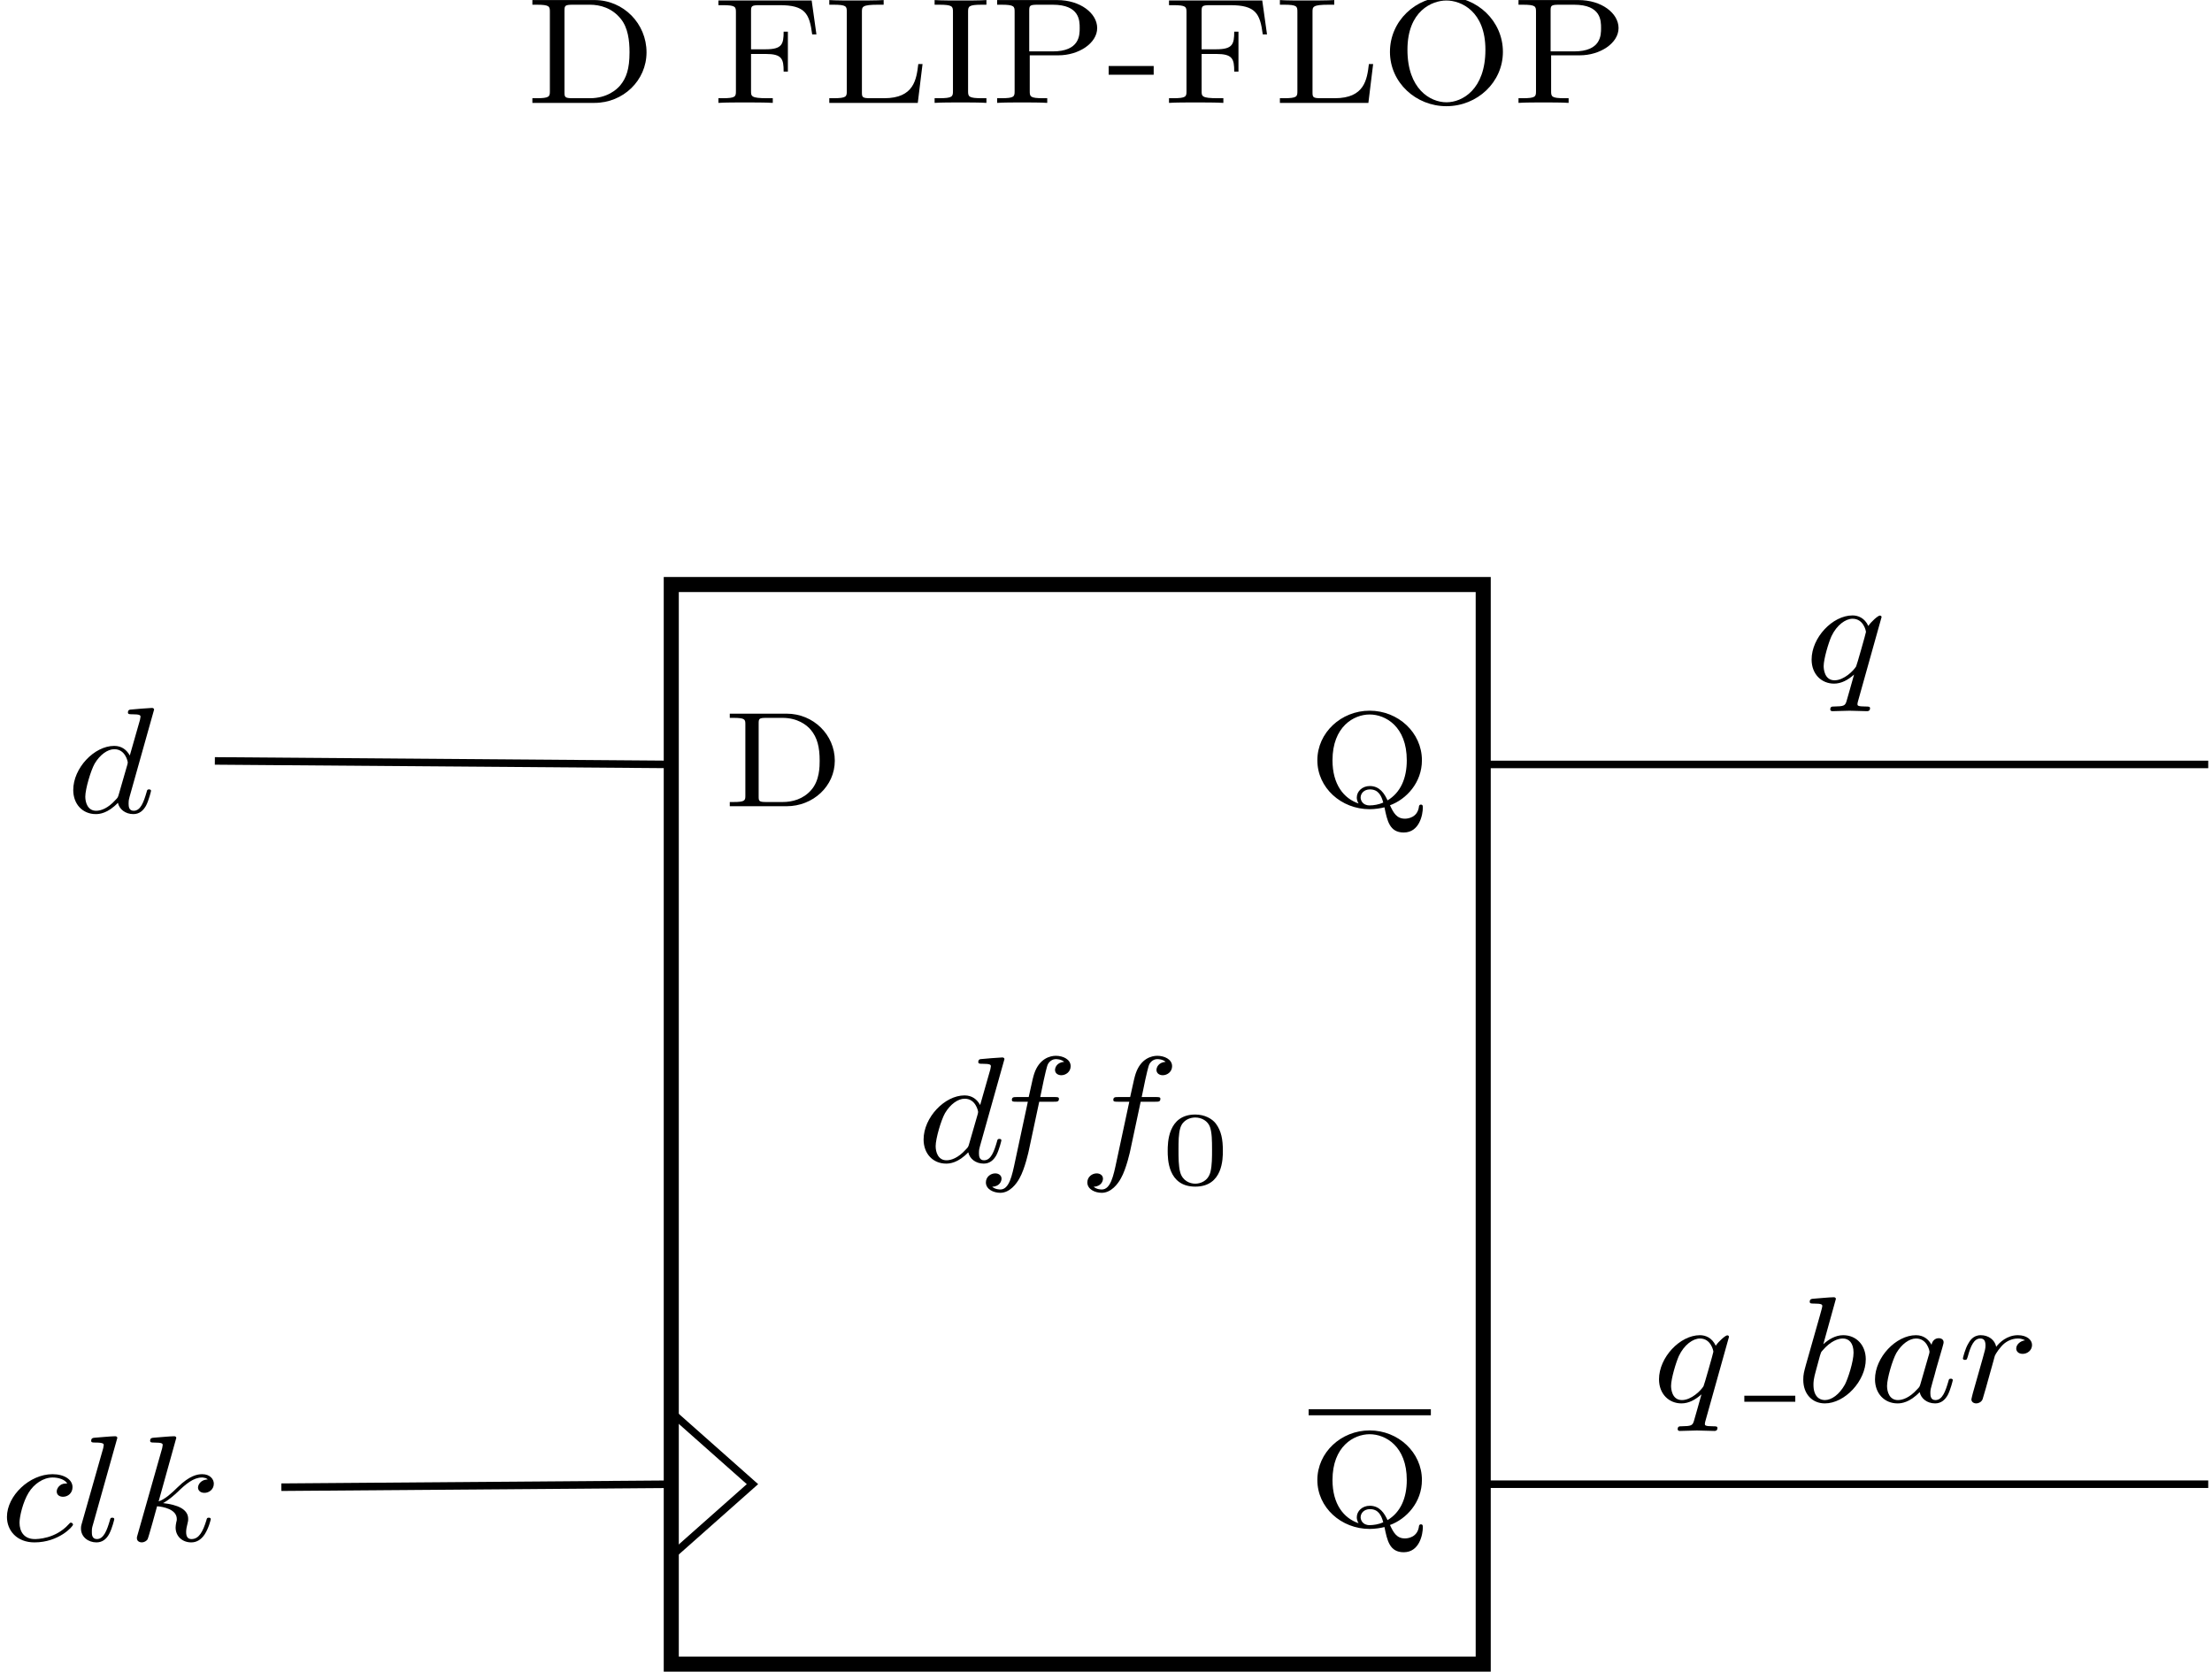
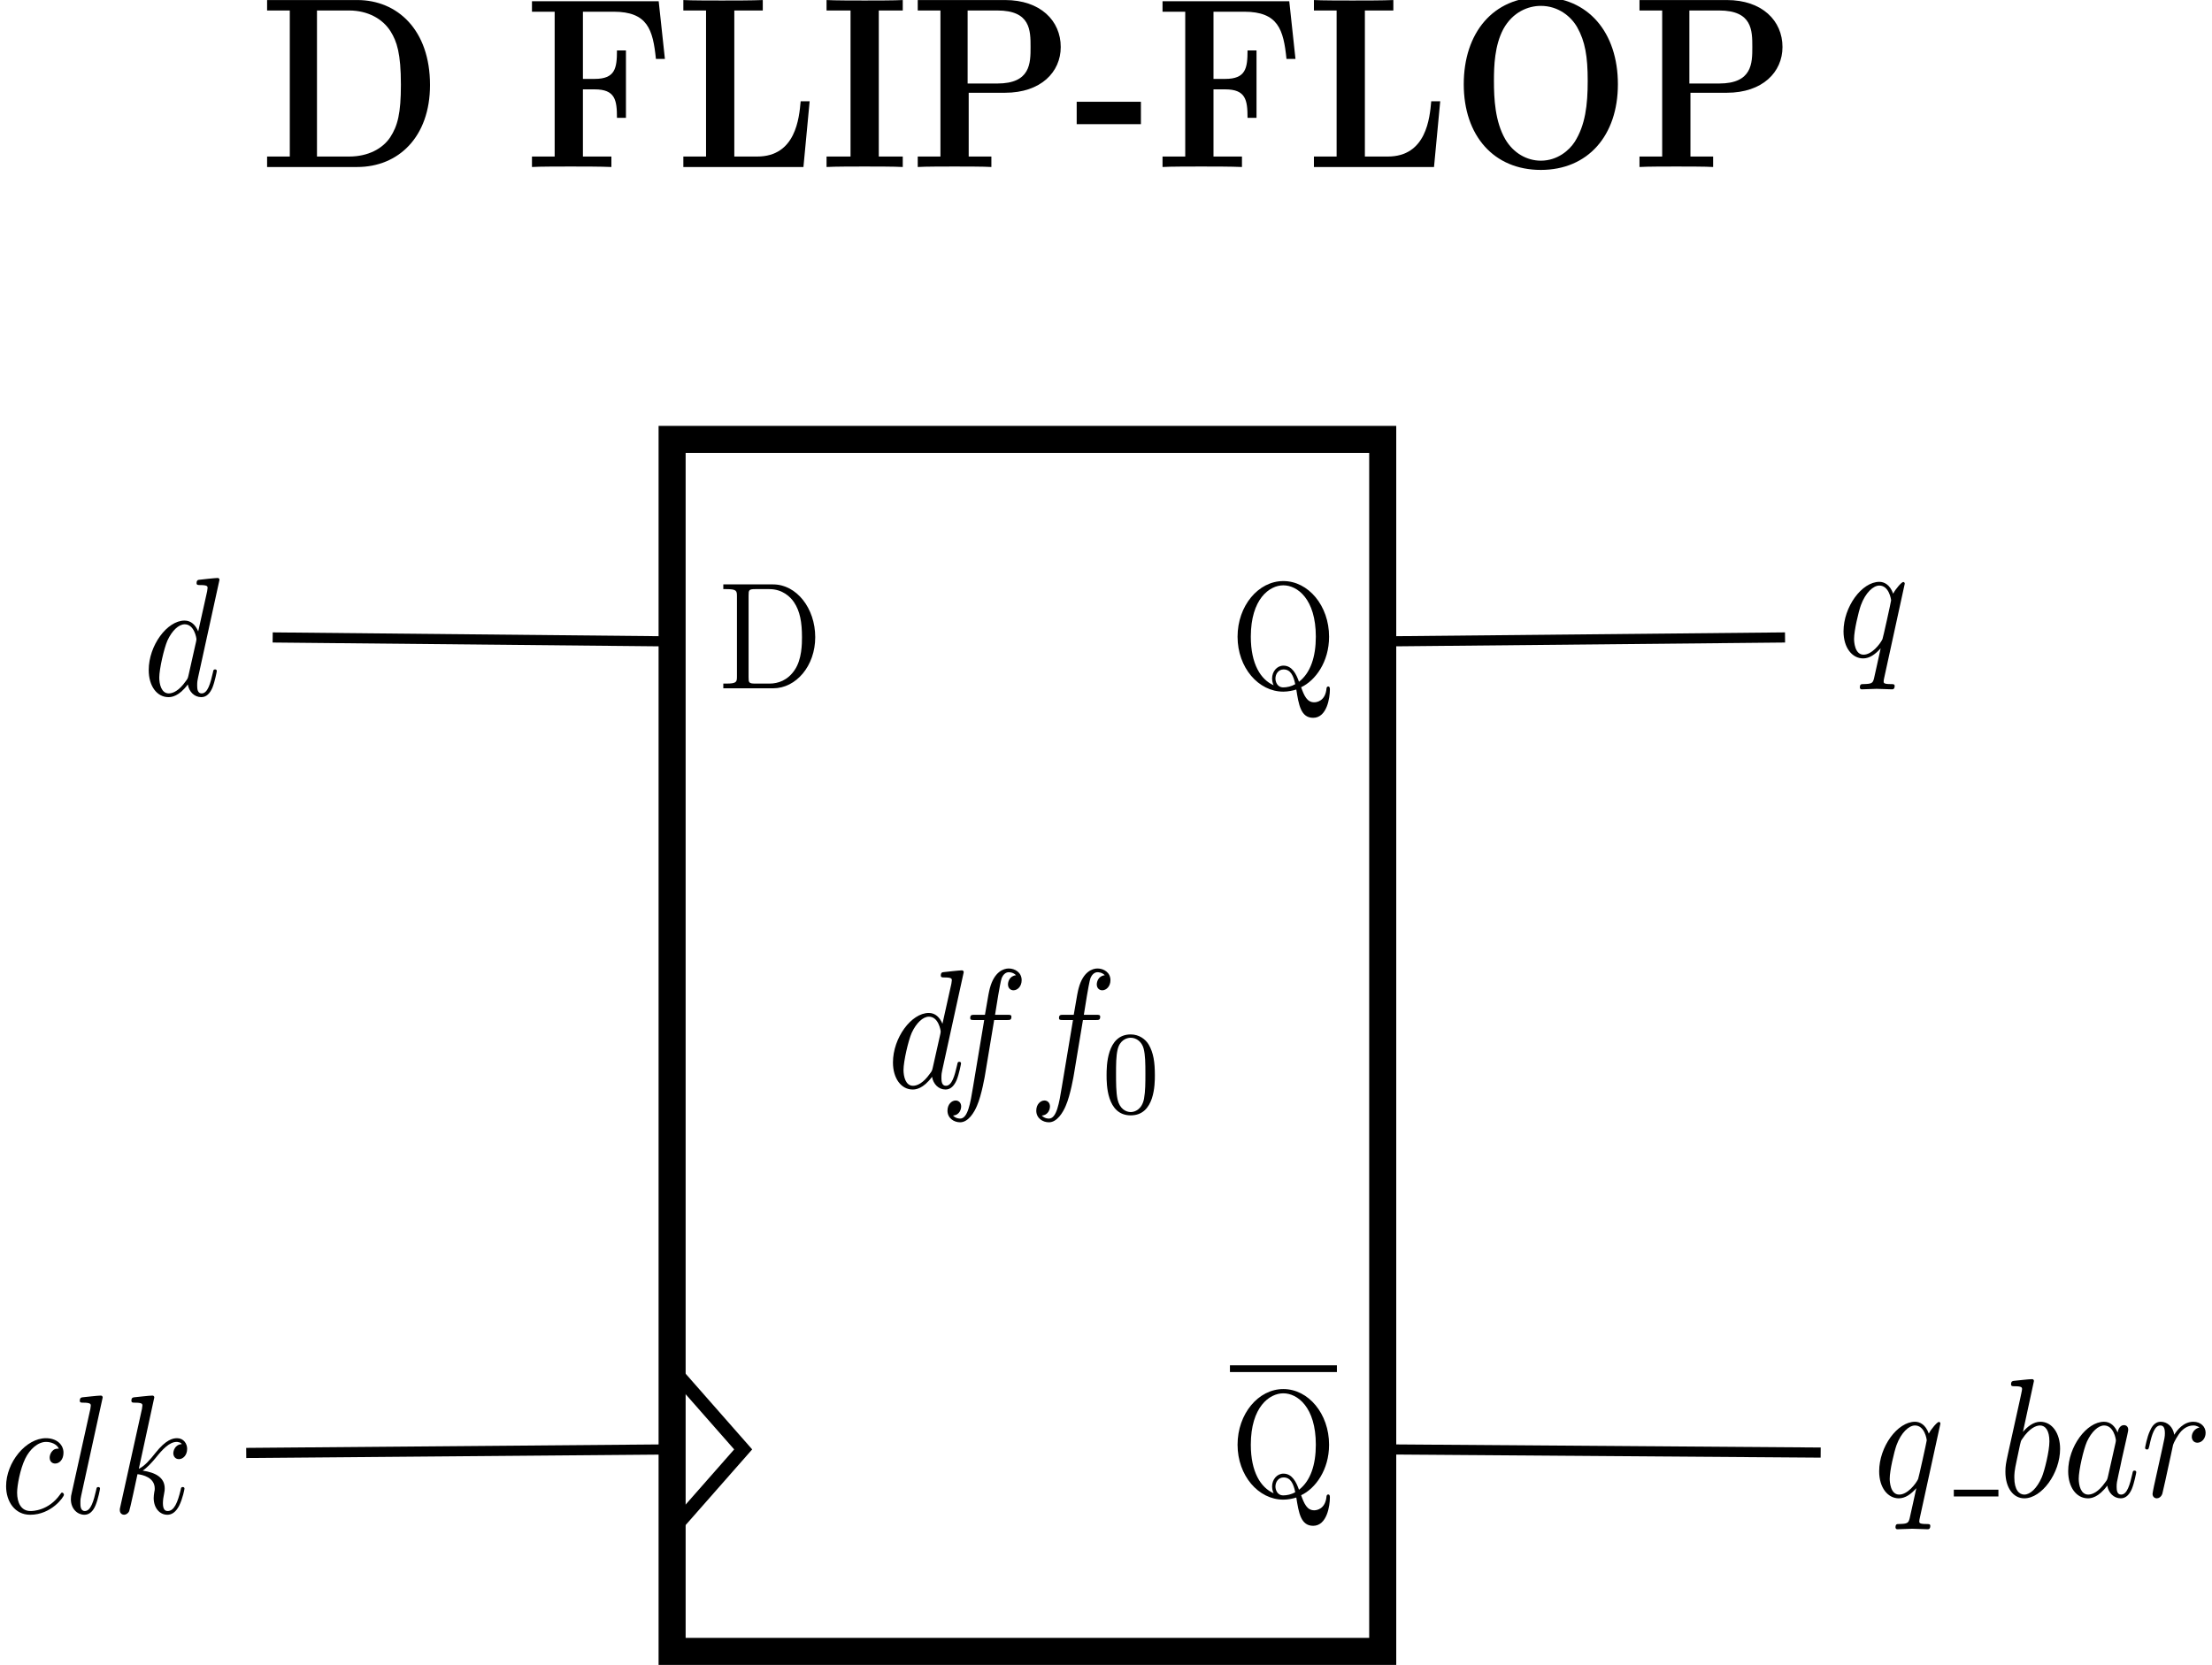
- <svg xmlns="http://www.w3.org/2000/svg" xmlns:xlink="http://www.w3.org/1999/xlink" version="1.1" width="182.082pt" height="137.625pt" viewBox="-61.514 -67.869 182.082 137.625">
+ <svg xmlns="http://www.w3.org/2000/svg" xmlns:xlink="http://www.w3.org/1999/xlink" version="1.1" width="182.125pt" height="137.097pt" viewBox="-63.842 -67.362 182.125 137.097">
  <defs>
-     <path id="g2-45" d="M2.75-1.863V-2.441H.11V-1.863H2.75Z" />
-     <path id="g2-68" d="M.349-6.804V-6.496H.588C1.355-6.496 1.375-6.386 1.375-6.027V-.777C1.375-.418 1.355-.309 .588-.309H.349V0H3.995C5.669 0 7.044-1.474 7.044-3.347C7.044-5.24 5.699-6.804 3.995-6.804H.349ZM2.72-.309C2.252-.309 2.232-.379 2.232-.707V-6.097C2.232-6.426 2.252-6.496 2.72-6.496H3.716C4.334-6.496 5.021-6.276 5.529-5.569C5.958-4.981 6.047-4.125 6.047-3.347C6.047-2.242 5.858-1.644 5.499-1.156C5.3-.887 4.732-.309 3.726-.309H2.72Z" />
-     <path id="g2-70" d="M5.798-6.775H.329V-6.466H.568C1.335-6.466 1.355-6.356 1.355-5.998V-.777C1.355-.418 1.335-.309 .568-.309H.329V0C.677-.03 1.455-.03 1.843-.03C2.252-.03 3.158-.03 3.517 0V-.309H3.188C2.242-.309 2.242-.438 2.242-.787V-3.238H3.098C4.055-3.238 4.154-2.919 4.154-2.072H4.403V-4.712H4.154C4.154-3.875 4.055-3.547 3.098-3.547H2.242V-6.067C2.242-6.396 2.262-6.466 2.73-6.466H3.925C5.42-6.466 5.669-5.908 5.828-4.533H6.077L5.798-6.775Z" />
-     <path id="g2-73" d="M2.242-6.027C2.242-6.386 2.271-6.496 3.059-6.496H3.318V-6.804C2.969-6.775 2.182-6.775 1.803-6.775C1.415-6.775 .628-6.775 .279-6.804V-6.496H.538C1.325-6.496 1.355-6.386 1.355-6.027V-.777C1.355-.418 1.325-.309 .538-.309H.279V0C.628-.03 1.415-.03 1.793-.03C2.182-.03 2.969-.03 3.318 0V-.309H3.059C2.271-.309 2.242-.418 2.242-.777V-6.027Z" />
-     <path id="g2-76" d="M5.798-2.57H5.549C5.44-1.554 5.3-.309 3.547-.309H2.73C2.262-.309 2.242-.379 2.242-.707V-6.017C2.242-6.356 2.242-6.496 3.188-6.496H3.517V-6.804C3.158-6.775 2.252-6.775 1.843-6.775C1.455-6.775 .677-6.775 .329-6.804V-6.496H.568C1.335-6.496 1.355-6.386 1.355-6.027V-.777C1.355-.418 1.335-.309 .568-.309H.329V0H5.519L5.798-2.57Z" />
-     <path id="g2-79" d="M7.183-3.377C7.183-5.41 5.679-7.024 3.866-7.024C2.082-7.024 .558-5.43 .558-3.377C.558-1.335 2.092 .219 3.866 .219C5.679 .219 7.183-1.365 7.183-3.377ZM3.875-.04C2.919-.04 1.584-.917 1.584-3.517C1.584-6.097 3.039-6.775 3.866-6.775C4.732-6.775 6.157-6.067 6.157-3.517C6.157-.877 4.792-.04 3.875-.04Z" />
-     <path id="g2-80" d="M2.262-3.148H3.945C5.141-3.148 6.217-3.955 6.217-4.951C6.217-5.928 5.23-6.804 3.866-6.804H.349V-6.496H.588C1.355-6.496 1.375-6.386 1.375-6.027V-.777C1.375-.418 1.355-.309 .588-.309H.349V0C.697-.03 1.435-.03 1.813-.03S2.939-.03 3.288 0V-.309H3.049C2.281-.309 2.262-.418 2.262-.777V-3.148ZM2.232-3.407V-6.097C2.232-6.426 2.252-6.496 2.72-6.496H3.606C5.191-6.496 5.191-5.44 5.191-4.951C5.191-4.483 5.191-3.407 3.606-3.407H2.232Z" />
+     <path id="g0-45" d="M4.476-2.525V-3.845H.172V-2.525H4.476Z" />
+     <path id="g0-68" d="M.545-9.841V-9.225H2.066V-.617H.545V0H6.585C9.339 0 11.463-1.765 11.463-4.835C11.463-8.077 9.282-9.841 6.585-9.841H.545ZM3.888-.617V-9.225H6.04C7.288-9.225 8.292-8.737 8.823-7.991C9.239-7.403 9.512-6.7 9.512-4.849C9.512-3.171 9.296-2.425 8.794-1.75C8.292-1.09 7.331-.617 6.04-.617H3.888Z" />
+     <path id="g0-70" d="M9.038-9.77H.545V-9.153H2.066V-.617H.545V0C.961-.029 2.597-.029 3.127-.029C3.888-.029 5.165-.029 5.868 0V-.617H3.96V-4.576H4.749C6.126-4.576 6.241-3.945 6.241-2.898H6.843V-6.872H6.241C6.241-5.825 6.126-5.193 4.749-5.193H3.96V-9.153H6.011C8.292-9.153 8.651-8.106 8.852-6.37H9.454L9.038-9.77Z" />
+     <path id="g0-73" d="M3.945-9.225H5.552V-9.841C5.036-9.813 3.601-9.813 2.998-9.813S.961-9.813 .445-9.841V-9.225H2.052V-.617H.445V0C.961-.029 2.396-.029 2.998-.029S5.036-.029 5.552 0V-.617H3.945V-9.225Z" />
+     <path id="g0-76" d="M9.009-3.873H8.407C8.306-2.884 8.077-.617 5.495-.617H3.96V-9.225H5.868V-9.841C5.165-9.813 3.888-9.813 3.127-9.813C2.597-9.813 .961-9.813 .545-9.841V-9.225H2.066V-.617H.545V0H8.593L9.009-3.873Z" />
+     <path id="g0-79" d="M11.219-4.878C11.219-7.919 9.239-10.014 6.054-10.014C2.855-10.014 .889-7.905 .889-4.878S2.898 .172 6.054 .172S11.219-1.851 11.219-4.878ZM6.054-.373C5.122-.373 4.218-.818 3.673-1.635C2.984-2.683 2.912-4.031 2.912-5.079C2.912-5.954 2.955-7.159 3.544-8.134C4.175-9.139 5.208-9.497 6.054-9.497C7.216-9.497 8.077-8.88 8.493-8.235C9.024-7.403 9.196-6.513 9.196-5.079C9.196-3.658 9.038-2.468 8.321-1.478C7.962-.99 7.173-.373 6.054-.373Z" />
+     <path id="g0-80" d="M3.96-4.376H6.398C8.794-4.376 10.128-5.595 10.128-7.073C10.128-8.622 8.766-9.841 6.398-9.841H.545V-9.225H2.066V-.617H.545V0C.961-.029 2.496-.029 3.013-.029S5.064-.029 5.48 0V-.617H3.96V-4.376ZM5.882-9.225C8.106-9.225 8.106-8.048 8.106-7.073C8.106-6.126 8.106-4.921 5.882-4.921H3.888V-9.225H5.882Z" />
    <path id="g3-48" d="M3.599-2.225C3.599-2.992 3.508-3.543 3.187-4.031C2.971-4.352 2.538-4.631 1.981-4.631C.363-4.631 .363-2.727 .363-2.225S.363 .139 1.981 .139S3.599-1.723 3.599-2.225ZM1.981-.056C1.66-.056 1.234-.244 1.095-.816C.997-1.227 .997-1.799 .997-2.315C.997-2.824 .997-3.354 1.102-3.738C1.248-4.289 1.695-4.435 1.981-4.435C2.357-4.435 2.72-4.205 2.845-3.801C2.957-3.424 2.964-2.922 2.964-2.315C2.964-1.799 2.964-1.283 2.873-.844C2.734-.209 2.26-.056 1.981-.056Z" />
-     <path id="g0-68" d="M.565-5.846C1.255-5.846 1.273-5.747 1.273-5.416V-.708C1.273-.377 1.255-.278 .565-.278H.359V0H3.694C5.245 0 6.519-1.327 6.519-3.013C6.519-4.716 5.272-6.124 3.694-6.124H.359V-5.846H.565ZM2.493-.278C2.071-.278 2.053-.341 2.053-.646V-5.478C2.053-5.783 2.071-5.846 2.493-5.846H3.452C4.322-5.846 4.86-5.389 5.102-5.066C5.496-4.546 5.631-3.9 5.631-3.013C5.631-2.645 5.631-1.704 5.138-1.076C4.671-.466 4.026-.278 3.461-.278H2.493Z" />
-     <path id="g0-81" d="M4.77-.063C5.73-.457 6.644-1.56 6.644-3.04C6.644-4.869 5.254-6.321 3.578-6.321S.511-4.86 .511-3.04S1.91 .197 3.578 .197C3.891 .197 4.232 .134 4.447 .072C4.609 .959 4.743 1.739 5.577 1.739C6.51 1.739 6.698 .538 6.698 .081C6.698 0 6.698-.108 6.581-.108C6.519-.108 6.483-.054 6.474-.009C6.402 .771 5.792 .825 5.649 .825C5.165 .825 4.976 .439 4.77-.063ZM2.932-.179C2.062-.511 1.399-1.435 1.399-3.04C1.399-5.263 2.645-6.07 3.578-6.07S5.756-5.272 5.756-3.04C5.756-1.856 5.398-.906 4.627-.386C4.447-.834 4.169-1.336 3.587-1.336C3.147-1.336 2.824-.986 2.824-.574C2.824-.359 2.923-.188 2.932-.179ZM4.376-.242C4.116-.108 3.811-.054 3.578-.054C3.138-.054 3.049-.43 3.049-.574C3.049-.843 3.246-1.112 3.596-1.112C4.071-1.112 4.259-.735 4.376-.242Z" />
-     <path id="g1-97" d="M3.716-3.766C3.537-4.134 3.248-4.403 2.8-4.403C1.634-4.403 .399-2.939 .399-1.484C.399-.548 .946 .11 1.724 .11C1.923 .11 2.421 .07 3.019-.638C3.098-.219 3.447 .11 3.925 .11C4.274 .11 4.503-.12 4.663-.438C4.832-.797 4.961-1.405 4.961-1.425C4.961-1.524 4.872-1.524 4.842-1.524C4.742-1.524 4.732-1.484 4.702-1.345C4.533-.697 4.354-.11 3.945-.11C3.676-.11 3.646-.369 3.646-.568C3.646-.787 3.666-.867 3.776-1.305C3.885-1.724 3.905-1.823 3.995-2.202L4.354-3.597C4.423-3.875 4.423-3.895 4.423-3.935C4.423-4.105 4.304-4.204 4.134-4.204C3.895-4.204 3.746-3.985 3.716-3.766ZM3.068-1.186C3.019-1.006 3.019-.986 2.869-.817C2.431-.269 2.022-.11 1.743-.11C1.245-.11 1.106-.658 1.106-1.046C1.106-1.544 1.425-2.77 1.654-3.228C1.963-3.816 2.411-4.184 2.809-4.184C3.457-4.184 3.597-3.367 3.597-3.308S3.577-3.188 3.567-3.138L3.068-1.186Z" />
-     <path id="g1-98" d="M2.381-6.804C2.381-6.814 2.381-6.914 2.252-6.914C2.022-6.914 1.295-6.834 1.036-6.814C.956-6.804 .847-6.795 .847-6.615C.847-6.496 .936-6.496 1.086-6.496C1.564-6.496 1.584-6.426 1.584-6.326C1.584-6.257 1.494-5.918 1.445-5.709L.628-2.461C.508-1.963 .468-1.803 .468-1.455C.468-.508 .996 .11 1.733 .11C2.909 .11 4.134-1.375 4.134-2.809C4.134-3.716 3.606-4.403 2.809-4.403C2.351-4.403 1.943-4.115 1.644-3.806L2.381-6.804ZM1.445-3.039C1.504-3.258 1.504-3.278 1.594-3.387C2.082-4.035 2.531-4.184 2.79-4.184C3.148-4.184 3.417-3.885 3.417-3.248C3.417-2.66 3.088-1.514 2.909-1.136C2.58-.468 2.122-.11 1.733-.11C1.395-.11 1.066-.379 1.066-1.116C1.066-1.305 1.066-1.494 1.225-2.122L1.445-3.039Z" />
-     <path id="g1-99" d="M3.945-3.786C3.786-3.786 3.646-3.786 3.507-3.646C3.347-3.497 3.328-3.328 3.328-3.258C3.328-3.019 3.507-2.909 3.696-2.909C3.985-2.909 4.254-3.148 4.254-3.547C4.254-4.035 3.786-4.403 3.078-4.403C1.733-4.403 .408-2.979 .408-1.574C.408-.677 .986 .11 2.022 .11C3.447 .11 4.284-.946 4.284-1.066C4.284-1.126 4.224-1.196 4.164-1.196C4.115-1.196 4.095-1.176 4.035-1.096C3.248-.11 2.162-.11 2.042-.11C1.415-.11 1.146-.598 1.146-1.196C1.146-1.604 1.345-2.57 1.684-3.188C1.993-3.756 2.54-4.184 3.088-4.184C3.427-4.184 3.806-4.055 3.945-3.786Z" />
-     <path id="g1-100" d="M5.141-6.804C5.141-6.814 5.141-6.914 5.011-6.914C4.862-6.914 3.915-6.824 3.746-6.804C3.666-6.795 3.606-6.745 3.606-6.615C3.606-6.496 3.696-6.496 3.846-6.496C4.324-6.496 4.344-6.426 4.344-6.326L4.314-6.127L3.716-3.766C3.537-4.134 3.248-4.403 2.8-4.403C1.634-4.403 .399-2.939 .399-1.484C.399-.548 .946 .11 1.724 .11C1.923 .11 2.421 .07 3.019-.638C3.098-.219 3.447 .11 3.925 .11C4.274 .11 4.503-.12 4.663-.438C4.832-.797 4.961-1.405 4.961-1.425C4.961-1.524 4.872-1.524 4.842-1.524C4.742-1.524 4.732-1.484 4.702-1.345C4.533-.697 4.354-.11 3.945-.11C3.676-.11 3.646-.369 3.646-.568C3.646-.807 3.666-.877 3.706-1.046L5.141-6.804ZM3.068-1.186C3.019-1.006 3.019-.986 2.869-.817C2.431-.269 2.022-.11 1.743-.11C1.245-.11 1.106-.658 1.106-1.046C1.106-1.544 1.425-2.77 1.654-3.228C1.963-3.816 2.411-4.184 2.809-4.184C3.457-4.184 3.597-3.367 3.597-3.308S3.577-3.188 3.567-3.138L3.068-1.186Z" />
-     <path id="g1-102" d="M3.656-3.985H4.513C4.712-3.985 4.812-3.985 4.812-4.184C4.812-4.294 4.712-4.294 4.543-4.294H3.716L3.925-5.43C3.965-5.639 4.105-6.346 4.164-6.466C4.254-6.655 4.423-6.804 4.633-6.804C4.672-6.804 4.932-6.804 5.121-6.625C4.682-6.585 4.583-6.237 4.583-6.087C4.583-5.858 4.762-5.738 4.951-5.738C5.21-5.738 5.499-5.958 5.499-6.336C5.499-6.795 5.041-7.024 4.633-7.024C4.294-7.024 3.666-6.844 3.367-5.858C3.308-5.649 3.278-5.549 3.039-4.294H2.351C2.162-4.294 2.052-4.294 2.052-4.105C2.052-3.985 2.142-3.985 2.331-3.985H2.989L2.242-.05C2.062 .917 1.893 1.823 1.375 1.823C1.335 1.823 1.086 1.823 .897 1.644C1.355 1.614 1.445 1.255 1.445 1.106C1.445 .877 1.265 .757 1.076 .757C.817 .757 .528 .976 .528 1.355C.528 1.803 .966 2.042 1.375 2.042C1.923 2.042 2.321 1.455 2.501 1.076C2.819 .448 3.049-.757 3.059-.827L3.656-3.985Z" />
-     <path id="g1-107" d="M2.859-6.804C2.859-6.814 2.859-6.914 2.73-6.914C2.501-6.914 1.773-6.834 1.514-6.814C1.435-6.804 1.325-6.795 1.325-6.615C1.325-6.496 1.415-6.496 1.564-6.496C2.042-6.496 2.062-6.426 2.062-6.326L2.032-6.127L.588-.389C.548-.249 .548-.229 .548-.169C.548 .06 .747 .11 .837 .11C.966 .11 1.116 .02 1.176-.1C1.225-.189 1.674-2.032 1.733-2.281C2.072-2.252 2.889-2.092 2.889-1.435C2.889-1.365 2.889-1.325 2.859-1.225C2.839-1.106 2.819-.986 2.819-.877C2.819-.289 3.218 .11 3.736 .11C4.035 .11 4.304-.05 4.523-.418C4.772-.857 4.882-1.405 4.882-1.425C4.882-1.524 4.792-1.524 4.762-1.524C4.663-1.524 4.653-1.484 4.623-1.345C4.423-.618 4.194-.11 3.756-.11C3.567-.11 3.437-.219 3.437-.578C3.437-.747 3.477-.976 3.517-1.136C3.557-1.305 3.557-1.345 3.557-1.445C3.557-2.092 2.929-2.381 2.082-2.491C2.391-2.67 2.71-2.989 2.939-3.228C3.417-3.756 3.875-4.184 4.364-4.184C4.423-4.184 4.433-4.184 4.453-4.174C4.573-4.154 4.583-4.154 4.663-4.095C4.682-4.085 4.682-4.075 4.702-4.055C4.224-4.025 4.134-3.636 4.134-3.517C4.134-3.357 4.244-3.168 4.513-3.168C4.772-3.168 5.061-3.387 5.061-3.776C5.061-4.075 4.832-4.403 4.384-4.403C4.105-4.403 3.646-4.324 2.929-3.527C2.59-3.148 2.202-2.75 1.823-2.6L2.859-6.804Z" />
-     <path id="g1-108" d="M2.57-6.804C2.57-6.814 2.57-6.914 2.441-6.914C2.212-6.914 1.484-6.834 1.225-6.814C1.146-6.804 1.036-6.795 1.036-6.605C1.036-6.496 1.136-6.496 1.285-6.496C1.763-6.496 1.773-6.406 1.773-6.326L1.743-6.127L.488-1.146C.458-1.036 .438-.966 .438-.807C.438-.239 .877 .11 1.345 .11C1.674 .11 1.923-.09 2.092-.448C2.271-.827 2.391-1.405 2.391-1.425C2.391-1.524 2.301-1.524 2.271-1.524C2.172-1.524 2.162-1.484 2.132-1.345C1.963-.697 1.773-.11 1.375-.11C1.076-.11 1.076-.428 1.076-.568C1.076-.807 1.086-.857 1.136-1.046L2.57-6.804Z" />
-     <path id="g1-113" d="M4.503-4.294C4.503-4.334 4.473-4.394 4.403-4.394C4.294-4.394 3.895-3.995 3.726-3.706C3.507-4.244 3.118-4.403 2.8-4.403C1.624-4.403 .399-2.929 .399-1.484C.399-.508 .986 .11 1.714 .11C2.142 .11 2.531-.13 2.889-.488C2.8-.139 2.471 1.205 2.441 1.295C2.361 1.574 2.281 1.614 1.724 1.624C1.594 1.624 1.494 1.624 1.494 1.823C1.494 1.833 1.494 1.933 1.624 1.933C1.943 1.933 2.291 1.903 2.62 1.903C2.959 1.903 3.318 1.933 3.646 1.933C3.696 1.933 3.826 1.933 3.826 1.733C3.826 1.624 3.726 1.624 3.567 1.624C3.088 1.624 3.088 1.554 3.088 1.465C3.088 1.395 3.108 1.335 3.128 1.245L4.503-4.294ZM1.743-.11C1.146-.11 1.106-.877 1.106-1.046C1.106-1.524 1.395-2.61 1.564-3.029C1.873-3.766 2.391-4.184 2.8-4.184C3.447-4.184 3.587-3.377 3.587-3.308C3.587-3.248 3.039-1.066 3.009-1.026C2.859-.747 2.301-.11 1.743-.11Z" />
-     <path id="g1-114" d="M.877-.588C.847-.438 .787-.209 .787-.159C.787 .02 .927 .11 1.076 .11C1.196 .11 1.375 .03 1.445-.169C1.465-.209 1.803-1.564 1.843-1.743C1.923-2.072 2.102-2.77 2.162-3.039C2.202-3.168 2.481-3.636 2.72-3.856C2.8-3.925 3.088-4.184 3.517-4.184C3.776-4.184 3.925-4.065 3.935-4.065C3.636-4.015 3.417-3.776 3.417-3.517C3.417-3.357 3.527-3.168 3.796-3.168S4.344-3.397 4.344-3.756C4.344-4.105 4.025-4.403 3.517-4.403C2.869-4.403 2.431-3.915 2.242-3.636C2.162-4.085 1.803-4.403 1.335-4.403C.877-4.403 .687-4.015 .598-3.836C.418-3.497 .289-2.899 .289-2.869C.289-2.77 .389-2.77 .408-2.77C.508-2.77 .518-2.78 .578-2.999C.747-3.706 .946-4.184 1.305-4.184C1.474-4.184 1.614-4.105 1.614-3.726C1.614-3.517 1.584-3.407 1.455-2.889L.877-.588Z" />
+     <path id="g2-97" d="M3.716-3.766C3.537-4.134 3.248-4.403 2.8-4.403C1.634-4.403 .399-2.939 .399-1.484C.399-.548 .946 .11 1.724 .11C1.923 .11 2.421 .07 3.019-.638C3.098-.219 3.447 .11 3.925 .11C4.274 .11 4.503-.12 4.663-.438C4.832-.797 4.961-1.405 4.961-1.425C4.961-1.524 4.872-1.524 4.842-1.524C4.742-1.524 4.732-1.484 4.702-1.345C4.533-.697 4.354-.11 3.945-.11C3.676-.11 3.646-.369 3.646-.568C3.646-.787 3.666-.867 3.776-1.305C3.885-1.724 3.905-1.823 3.995-2.202L4.354-3.597C4.423-3.875 4.423-3.895 4.423-3.935C4.423-4.105 4.304-4.204 4.134-4.204C3.895-4.204 3.746-3.985 3.716-3.766ZM3.068-1.186C3.019-1.006 3.019-.986 2.869-.817C2.431-.269 2.022-.11 1.743-.11C1.245-.11 1.106-.658 1.106-1.046C1.106-1.544 1.425-2.77 1.654-3.228C1.963-3.816 2.411-4.184 2.809-4.184C3.457-4.184 3.597-3.367 3.597-3.308S3.577-3.188 3.567-3.138L3.068-1.186Z" />
+     <path id="g2-98" d="M2.381-6.804C2.381-6.814 2.381-6.914 2.252-6.914C2.022-6.914 1.295-6.834 1.036-6.814C.956-6.804 .847-6.795 .847-6.615C.847-6.496 .936-6.496 1.086-6.496C1.564-6.496 1.584-6.426 1.584-6.326C1.584-6.257 1.494-5.918 1.445-5.709L.628-2.461C.508-1.963 .468-1.803 .468-1.455C.468-.508 .996 .11 1.733 .11C2.909 .11 4.134-1.375 4.134-2.809C4.134-3.716 3.606-4.403 2.809-4.403C2.351-4.403 1.943-4.115 1.644-3.806L2.381-6.804ZM1.445-3.039C1.504-3.258 1.504-3.278 1.594-3.387C2.082-4.035 2.531-4.184 2.79-4.184C3.148-4.184 3.417-3.885 3.417-3.248C3.417-2.66 3.088-1.514 2.909-1.136C2.58-.468 2.122-.11 1.733-.11C1.395-.11 1.066-.379 1.066-1.116C1.066-1.305 1.066-1.494 1.225-2.122L1.445-3.039Z" />
+     <path id="g2-99" d="M3.945-3.786C3.786-3.786 3.646-3.786 3.507-3.646C3.347-3.497 3.328-3.328 3.328-3.258C3.328-3.019 3.507-2.909 3.696-2.909C3.985-2.909 4.254-3.148 4.254-3.547C4.254-4.035 3.786-4.403 3.078-4.403C1.733-4.403 .408-2.979 .408-1.574C.408-.677 .986 .11 2.022 .11C3.447 .11 4.284-.946 4.284-1.066C4.284-1.126 4.224-1.196 4.164-1.196C4.115-1.196 4.095-1.176 4.035-1.096C3.248-.11 2.162-.11 2.042-.11C1.415-.11 1.146-.598 1.146-1.196C1.146-1.604 1.345-2.57 1.684-3.188C1.993-3.756 2.54-4.184 3.088-4.184C3.427-4.184 3.806-4.055 3.945-3.786Z" />
+     <path id="g2-100" d="M5.141-6.804C5.141-6.814 5.141-6.914 5.011-6.914C4.862-6.914 3.915-6.824 3.746-6.804C3.666-6.795 3.606-6.745 3.606-6.615C3.606-6.496 3.696-6.496 3.846-6.496C4.324-6.496 4.344-6.426 4.344-6.326L4.314-6.127L3.716-3.766C3.537-4.134 3.248-4.403 2.8-4.403C1.634-4.403 .399-2.939 .399-1.484C.399-.548 .946 .11 1.724 .11C1.923 .11 2.421 .07 3.019-.638C3.098-.219 3.447 .11 3.925 .11C4.274 .11 4.503-.12 4.663-.438C4.832-.797 4.961-1.405 4.961-1.425C4.961-1.524 4.872-1.524 4.842-1.524C4.742-1.524 4.732-1.484 4.702-1.345C4.533-.697 4.354-.11 3.945-.11C3.676-.11 3.646-.369 3.646-.568C3.646-.807 3.666-.877 3.706-1.046L5.141-6.804ZM3.068-1.186C3.019-1.006 3.019-.986 2.869-.817C2.431-.269 2.022-.11 1.743-.11C1.245-.11 1.106-.658 1.106-1.046C1.106-1.544 1.425-2.77 1.654-3.228C1.963-3.816 2.411-4.184 2.809-4.184C3.457-4.184 3.597-3.367 3.597-3.308S3.577-3.188 3.567-3.138L3.068-1.186Z" />
+     <path id="g2-102" d="M3.656-3.985H4.513C4.712-3.985 4.812-3.985 4.812-4.184C4.812-4.294 4.712-4.294 4.543-4.294H3.716L3.925-5.43C3.965-5.639 4.105-6.346 4.164-6.466C4.254-6.655 4.423-6.804 4.633-6.804C4.672-6.804 4.932-6.804 5.121-6.625C4.682-6.585 4.583-6.237 4.583-6.087C4.583-5.858 4.762-5.738 4.951-5.738C5.21-5.738 5.499-5.958 5.499-6.336C5.499-6.795 5.041-7.024 4.633-7.024C4.294-7.024 3.666-6.844 3.367-5.858C3.308-5.649 3.278-5.549 3.039-4.294H2.351C2.162-4.294 2.052-4.294 2.052-4.105C2.052-3.985 2.142-3.985 2.331-3.985H2.989L2.242-.05C2.062 .917 1.893 1.823 1.375 1.823C1.335 1.823 1.086 1.823 .897 1.644C1.355 1.614 1.445 1.255 1.445 1.106C1.445 .877 1.265 .757 1.076 .757C.817 .757 .528 .976 .528 1.355C.528 1.803 .966 2.042 1.375 2.042C1.923 2.042 2.321 1.455 2.501 1.076C2.819 .448 3.049-.757 3.059-.827L3.656-3.985Z" />
+     <path id="g2-107" d="M2.859-6.804C2.859-6.814 2.859-6.914 2.73-6.914C2.501-6.914 1.773-6.834 1.514-6.814C1.435-6.804 1.325-6.795 1.325-6.615C1.325-6.496 1.415-6.496 1.564-6.496C2.042-6.496 2.062-6.426 2.062-6.326L2.032-6.127L.588-.389C.548-.249 .548-.229 .548-.169C.548 .06 .747 .11 .837 .11C.966 .11 1.116 .02 1.176-.1C1.225-.189 1.674-2.032 1.733-2.281C2.072-2.252 2.889-2.092 2.889-1.435C2.889-1.365 2.889-1.325 2.859-1.225C2.839-1.106 2.819-.986 2.819-.877C2.819-.289 3.218 .11 3.736 .11C4.035 .11 4.304-.05 4.523-.418C4.772-.857 4.882-1.405 4.882-1.425C4.882-1.524 4.792-1.524 4.762-1.524C4.663-1.524 4.653-1.484 4.623-1.345C4.423-.618 4.194-.11 3.756-.11C3.567-.11 3.437-.219 3.437-.578C3.437-.747 3.477-.976 3.517-1.136C3.557-1.305 3.557-1.345 3.557-1.445C3.557-2.092 2.929-2.381 2.082-2.491C2.391-2.67 2.71-2.989 2.939-3.228C3.417-3.756 3.875-4.184 4.364-4.184C4.423-4.184 4.433-4.184 4.453-4.174C4.573-4.154 4.583-4.154 4.663-4.095C4.682-4.085 4.682-4.075 4.702-4.055C4.224-4.025 4.134-3.636 4.134-3.517C4.134-3.357 4.244-3.168 4.513-3.168C4.772-3.168 5.061-3.387 5.061-3.776C5.061-4.075 4.832-4.403 4.384-4.403C4.105-4.403 3.646-4.324 2.929-3.527C2.59-3.148 2.202-2.75 1.823-2.6L2.859-6.804Z" />
+     <path id="g2-108" d="M2.57-6.804C2.57-6.814 2.57-6.914 2.441-6.914C2.212-6.914 1.484-6.834 1.225-6.814C1.146-6.804 1.036-6.795 1.036-6.605C1.036-6.496 1.136-6.496 1.285-6.496C1.763-6.496 1.773-6.406 1.773-6.326L1.743-6.127L.488-1.146C.458-1.036 .438-.966 .438-.807C.438-.239 .877 .11 1.345 .11C1.674 .11 1.923-.09 2.092-.448C2.271-.827 2.391-1.405 2.391-1.425C2.391-1.524 2.301-1.524 2.271-1.524C2.172-1.524 2.162-1.484 2.132-1.345C1.963-.697 1.773-.11 1.375-.11C1.076-.11 1.076-.428 1.076-.568C1.076-.807 1.086-.857 1.136-1.046L2.57-6.804Z" />
+     <path id="g2-113" d="M4.503-4.294C4.503-4.334 4.473-4.394 4.403-4.394C4.294-4.394 3.895-3.995 3.726-3.706C3.507-4.244 3.118-4.403 2.8-4.403C1.624-4.403 .399-2.929 .399-1.484C.399-.508 .986 .11 1.714 .11C2.142 .11 2.531-.13 2.889-.488C2.8-.139 2.471 1.205 2.441 1.295C2.361 1.574 2.281 1.614 1.724 1.624C1.594 1.624 1.494 1.624 1.494 1.823C1.494 1.833 1.494 1.933 1.624 1.933C1.943 1.933 2.291 1.903 2.62 1.903C2.959 1.903 3.318 1.933 3.646 1.933C3.696 1.933 3.826 1.933 3.826 1.733C3.826 1.624 3.726 1.624 3.567 1.624C3.088 1.624 3.088 1.554 3.088 1.465C3.088 1.395 3.108 1.335 3.128 1.245L4.503-4.294ZM1.743-.11C1.146-.11 1.106-.877 1.106-1.046C1.106-1.524 1.395-2.61 1.564-3.029C1.873-3.766 2.391-4.184 2.8-4.184C3.447-4.184 3.587-3.377 3.587-3.308C3.587-3.248 3.039-1.066 3.009-1.026C2.859-.747 2.301-.11 1.743-.11Z" />
+     <path id="g2-114" d="M.877-.588C.847-.438 .787-.209 .787-.159C.787 .02 .927 .11 1.076 .11C1.196 .11 1.375 .03 1.445-.169C1.465-.209 1.803-1.564 1.843-1.743C1.923-2.072 2.102-2.77 2.162-3.039C2.202-3.168 2.481-3.636 2.72-3.856C2.8-3.925 3.088-4.184 3.517-4.184C3.776-4.184 3.925-4.065 3.935-4.065C3.636-4.015 3.417-3.776 3.417-3.517C3.417-3.357 3.527-3.168 3.796-3.168S4.344-3.397 4.344-3.756C4.344-4.105 4.025-4.403 3.517-4.403C2.869-4.403 2.431-3.915 2.242-3.636C2.162-4.085 1.803-4.403 1.335-4.403C.877-4.403 .687-4.015 .598-3.836C.418-3.497 .289-2.899 .289-2.869C.289-2.77 .389-2.77 .408-2.77C.508-2.77 .518-2.78 .578-2.999C.747-3.706 .946-4.184 1.305-4.184C1.474-4.184 1.614-4.105 1.614-3.726C1.614-3.517 1.584-3.407 1.455-2.889L.877-.588Z" />
+     <path id="g1-68" d="M.565-5.846C1.255-5.846 1.273-5.747 1.273-5.416V-.708C1.273-.377 1.255-.278 .565-.278H.359V0H3.694C5.245 0 6.519-1.327 6.519-3.013C6.519-4.716 5.272-6.124 3.694-6.124H.359V-5.846H.565ZM2.493-.278C2.071-.278 2.053-.341 2.053-.646V-5.478C2.053-5.783 2.071-5.846 2.493-5.846H3.452C4.322-5.846 4.86-5.389 5.102-5.066C5.496-4.546 5.631-3.9 5.631-3.013C5.631-2.645 5.631-1.704 5.138-1.076C4.671-.466 4.026-.278 3.461-.278H2.493Z" />
+     <path id="g1-81" d="M4.77-.063C5.73-.457 6.644-1.56 6.644-3.04C6.644-4.869 5.254-6.321 3.578-6.321S.511-4.86 .511-3.04S1.91 .197 3.578 .197C3.891 .197 4.232 .134 4.447 .072C4.609 .959 4.743 1.739 5.577 1.739C6.51 1.739 6.698 .538 6.698 .081C6.698 0 6.698-.108 6.581-.108C6.519-.108 6.483-.054 6.474-.009C6.402 .771 5.792 .825 5.649 .825C5.165 .825 4.976 .439 4.77-.063ZM2.932-.179C2.062-.511 1.399-1.435 1.399-3.04C1.399-5.263 2.645-6.07 3.578-6.07S5.756-5.272 5.756-3.04C5.756-1.856 5.398-.906 4.627-.386C4.447-.834 4.169-1.336 3.587-1.336C3.147-1.336 2.824-.986 2.824-.574C2.824-.359 2.923-.188 2.932-.179ZM4.376-.242C4.116-.108 3.811-.054 3.578-.054C3.138-.054 3.049-.43 3.049-.574C3.049-.843 3.246-1.112 3.596-1.112C4.071-1.112 4.259-.735 4.376-.242Z" />
  </defs>
  <g id="page1">
-     <g transform="matrix(1.40344 0 0 1.24425 29.3278 -27.74109)">
-       <use x="-60.831" y="21.506" xlink:href="#g1-100" />
+     <path d="M-8.504 68.621H50.004V-31.18H-8.504Z" stroke="#000" fill="none" stroke-width="2.227" />
+     <path d="M-8.504 45.332L-2.652 51.988L-8.504 58.641" stroke="#000" fill="none" stroke-width="1.114" stroke-miterlimit="10" />
+     <rect x="6.565" y="25.499" height=".398" width="7.168" transform="matrix(1.2286 0 0 1.3971 29.35933 9.438357)" />
+     <g transform="matrix(1.2286 0 0 1.3971 29.35933 9.438357)">
+       <use x="6.565" y="33.22" xlink:href="#g1-81" />
    </g>
-     <g transform="matrix(1.40344 0 0 1.24425 23.8579 32.21883)">
-       <use x="-60.831" y="21.506" xlink:href="#g1-99" />
-       <use x="-56.519" y="21.506" xlink:href="#g1-108" />
-       <use x="-53.35" y="21.506" xlink:href="#g1-107" />
+     <g transform="matrix(1.2286 0 0 1.3971 -12.79519 -57.09554)">
+       <use x="6.565" y="33.22" xlink:href="#g1-68" />
    </g>
-     <path d="M60.578-19.746H-6.258V69.137H60.578Z" stroke="#000" fill="none" stroke-width="1.24" stroke-miterlimit="10" />
-     <path d="M-6.258 48.395L.426 54.32L-6.258 60.246" stroke="#000" fill="none" stroke-width=".62" stroke-miterlimit="10" />
-     <rect x="-57.759" y="13.785" height=".398" width="7.168" transform="matrix(1.40344 0 0 1.24425 127.2689 31.00233)" />
-     <g transform="matrix(1.40344 0 0 1.24425 127.2689 31.00233)">
-       <use x="-57.759" y="21.506" xlink:href="#g0-81" />
+     <g transform="matrix(1.2286 0 0 1.3971 29.35933 -57.09554)">
+       <use x="6.565" y="33.22" xlink:href="#g1-81" />
    </g>
-     <g transform="matrix(1.40344 0 0 1.24425 79.1153 -28.25259)">
-       <use x="-57.759" y="21.506" xlink:href="#g0-68" />
+     <g transform="matrix(1.2286 0 0 1.3971 4.896796 -24.21134)">
+       <use x="3.494" y="33.22" xlink:href="#g2-100" />
+       <use x="7.019" y="33.22" xlink:href="#g2-102" />
+       <use x="12.969" y="33.22" xlink:href="#g2-102" />
+       <use x="17.846" y="34.714" xlink:href="#g3-48" />
    </g>
-     <g transform="matrix(1.40344 0 0 1.24425 127.2689 -28.25259)">
-       <use x="-57.759" y="21.506" xlink:href="#g0-81" />
+     <g transform="matrix(1.2286 0 0 1.3971 -56.38007 -56.52124)">
+       <use x="3.494" y="33.22" xlink:href="#g2-100" />
    </g>
-     <g transform="matrix(1.40344 0 0 1.24425 99.3251 1.033935)">
-       <use x="-60.831" y="21.506" xlink:href="#g1-100" />
-       <use x="-57.306" y="21.506" xlink:href="#g1-102" />
-       <use x="-51.356" y="21.506" xlink:href="#g1-102" />
-       <use x="-46.478" y="23" xlink:href="#g3-48" />
+     <g transform="matrix(1.2286 0 0 1.3971 -68.13377 10.80486)">
+       <use x="3.494" y="33.22" xlink:href="#g2-99" />
+       <use x="7.805" y="33.22" xlink:href="#g2-108" />
+       <use x="10.974" y="33.22" xlink:href="#g2-107" />
    </g>
-     <path d="M-43.828-5.223L-6.254-4.934" stroke="#000" fill="none" stroke-width=".62" stroke-miterlimit="10" />
-     <path d="M-38.355 54.57L-6.254 54.324" stroke="#000" fill="none" stroke-width=".62" stroke-miterlimit="10" />
-     <path d="M60.586-4.934H120.258" stroke="#000" fill="none" stroke-width=".62" stroke-miterlimit="10" />
-     <g transform="matrix(1.40344 0 0 1.24425 172.4222 -38.48246)">
-       <use x="-60.831" y="21.506" xlink:href="#g1-113" />
+     <g transform="matrix(1.2286 0 0 1.3971 83.16133 -59.71094)">
+       <use x="3.494" y="33.22" xlink:href="#g2-113" />
    </g>
-     <path d="M60.586 54.324H120.258" stroke="#000" fill="none" stroke-width=".62" stroke-miterlimit="10" />
-     <g transform="matrix(1.40344 0 0 1.24425 159.8613 20.77554)">
-       <use x="-60.831" y="21.506" xlink:href="#g1-113" />
+     <g transform="matrix(1.2286 0 0 1.3971 86.09583 9.451657)">
+       <use x="3.494" y="33.22" xlink:href="#g2-113" />
    </g>
-     <rect x="-55.428" y="21.108" height=".399" width="2.989" transform="matrix(1.40344 0 0 1.24425 159.8613 20.77554)" />
-     <g transform="matrix(1.40344 0 0 1.24425 159.8613 20.77554)">
-       <use x="-52.439" y="21.506" xlink:href="#g1-98" />
-       <use x="-48.163" y="21.506" xlink:href="#g1-97" />
-       <use x="-42.897" y="21.506" xlink:href="#g1-114" />
+     <rect x="8.896" y="32.821" height=".399" width="2.989" transform="matrix(1.2286 0 0 1.3971 86.09583 9.451657)" />
+     <g transform="matrix(1.2286 0 0 1.3971 86.09583 9.451657)">
+       <use x="11.885" y="33.22" xlink:href="#g2-98" />
+       <use x="16.161" y="33.22" xlink:href="#g2-97" />
+       <use x="21.427" y="33.22" xlink:href="#g2-114" />
    </g>
-     <g transform="matrix(1.40344 0 0 1.24425 67.192 -86.15717)">
-       <use x="-60.831" y="21.506" xlink:href="#g2-68" />
-       <use x="-49.899" y="21.506" xlink:href="#g2-70" />
-       <use x="-43.396" y="21.506" xlink:href="#g2-76" />
-       <use x="-37.169" y="21.506" xlink:href="#g2-73" />
-       <use x="-33.572" y="21.506" xlink:href="#g2-80" />
-       <use x="-26.791" y="21.506" xlink:href="#g2-45" />
-       <use x="-23.471" y="21.506" xlink:href="#g2-70" />
-       <use x="-16.967" y="21.506" xlink:href="#g2-76" />
-       <use x="-10.741" y="21.506" xlink:href="#g2-79" />
-       <use x="-2.992" y="21.506" xlink:href="#g2-80" />
+     <g transform="matrix(1.2286 0 0 1.3971 -46.81267 -100.0218)">
+       <use x="3.494" y="33.22" xlink:href="#g0-68" />
+       <use x="21.244" y="33.22" xlink:href="#g0-70" />
+       <use x="31.389" y="33.22" xlink:href="#g0-76" />
+       <use x="41.086" y="33.22" xlink:href="#g0-73" />
+       <use x="47.097" y="33.22" xlink:href="#g0-80" />
+       <use x="58.122" y="33.22" xlink:href="#g0-45" />
+       <use x="63.502" y="33.22" xlink:href="#g0-70" />
+       <use x="73.647" y="33.22" xlink:href="#g0-76" />
+       <use x="83.344" y="33.22" xlink:href="#g0-79" />
+       <use x="95.465" y="33.22" xlink:href="#g0-80" />
    </g>
+     <path d="M-41.391-14.871L-8.504-14.547" stroke="#000" fill="none" stroke-width=".835" stroke-miterlimit="10" />
+     <path d="M-43.57 52.281L-8.504 51.988" stroke="#000" fill="none" stroke-width=".835" stroke-miterlimit="10" />
+     <path d="M50.008-14.547L83.129-14.871" stroke="#000" fill="none" stroke-width=".835" stroke-miterlimit="10" />
+     <path d="M50.008 51.988L86.063 52.25" stroke="#000" fill="none" stroke-width=".835" stroke-miterlimit="10" />
  </g>
</svg>
